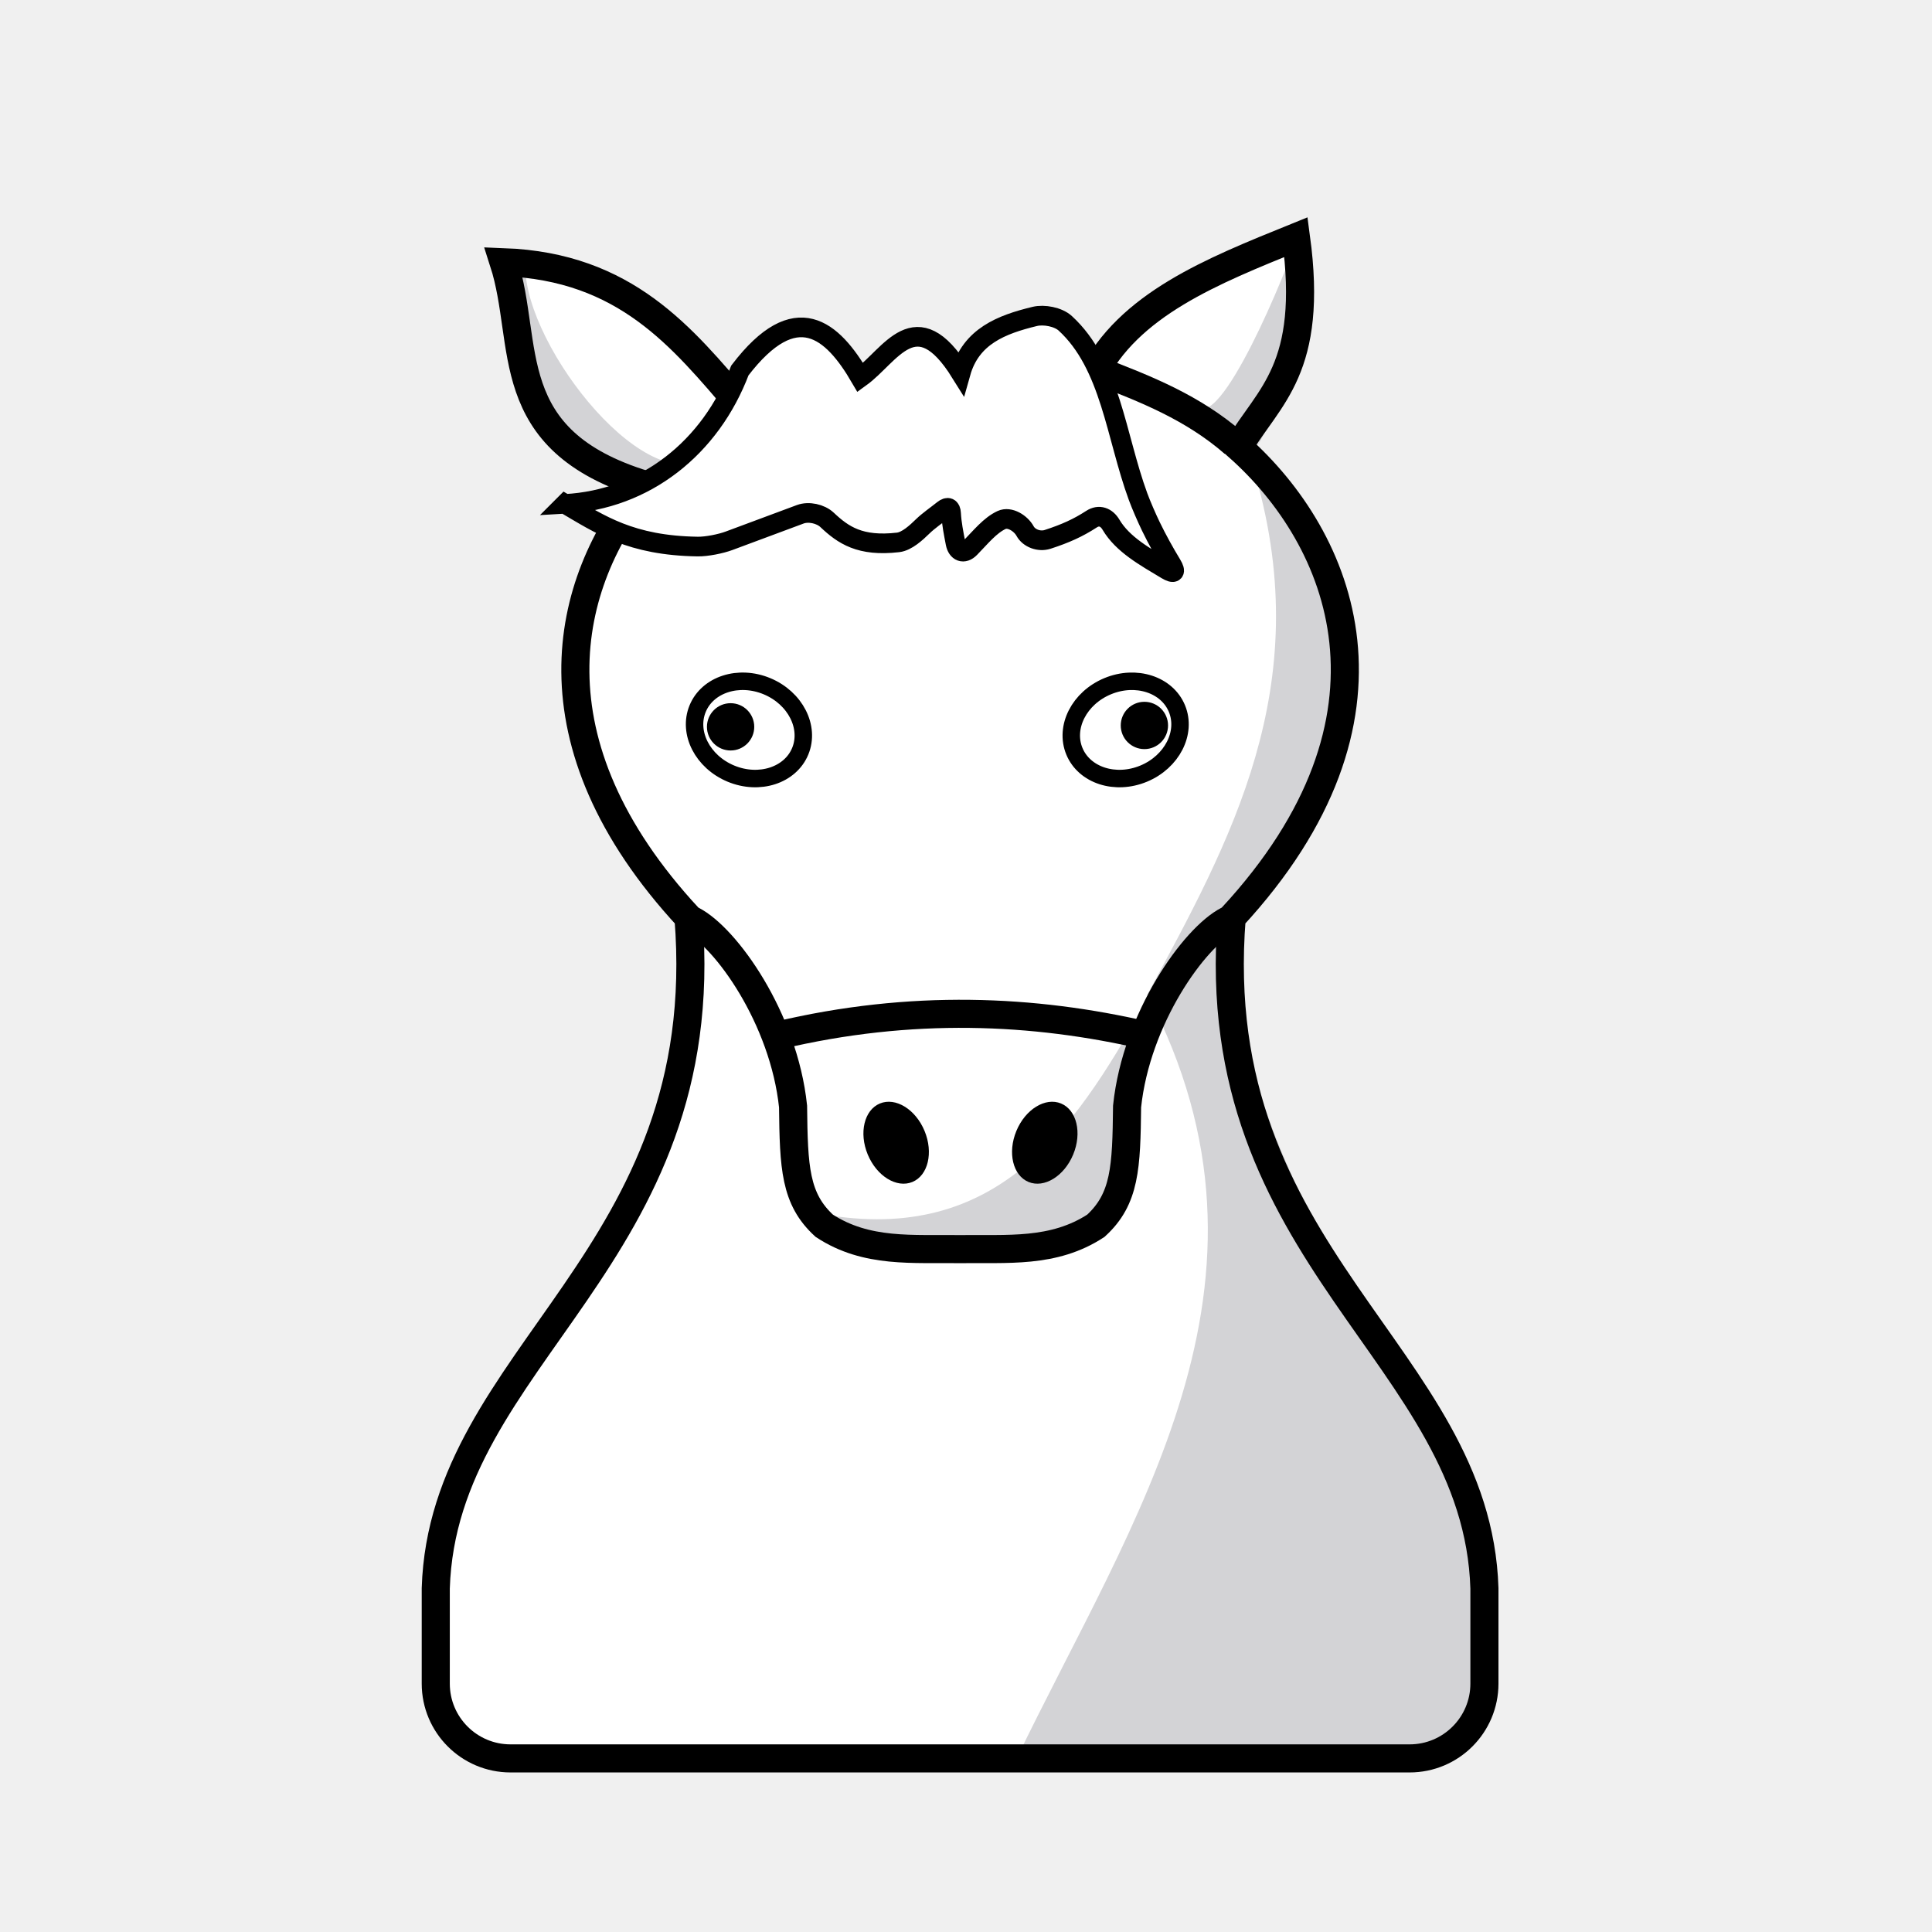
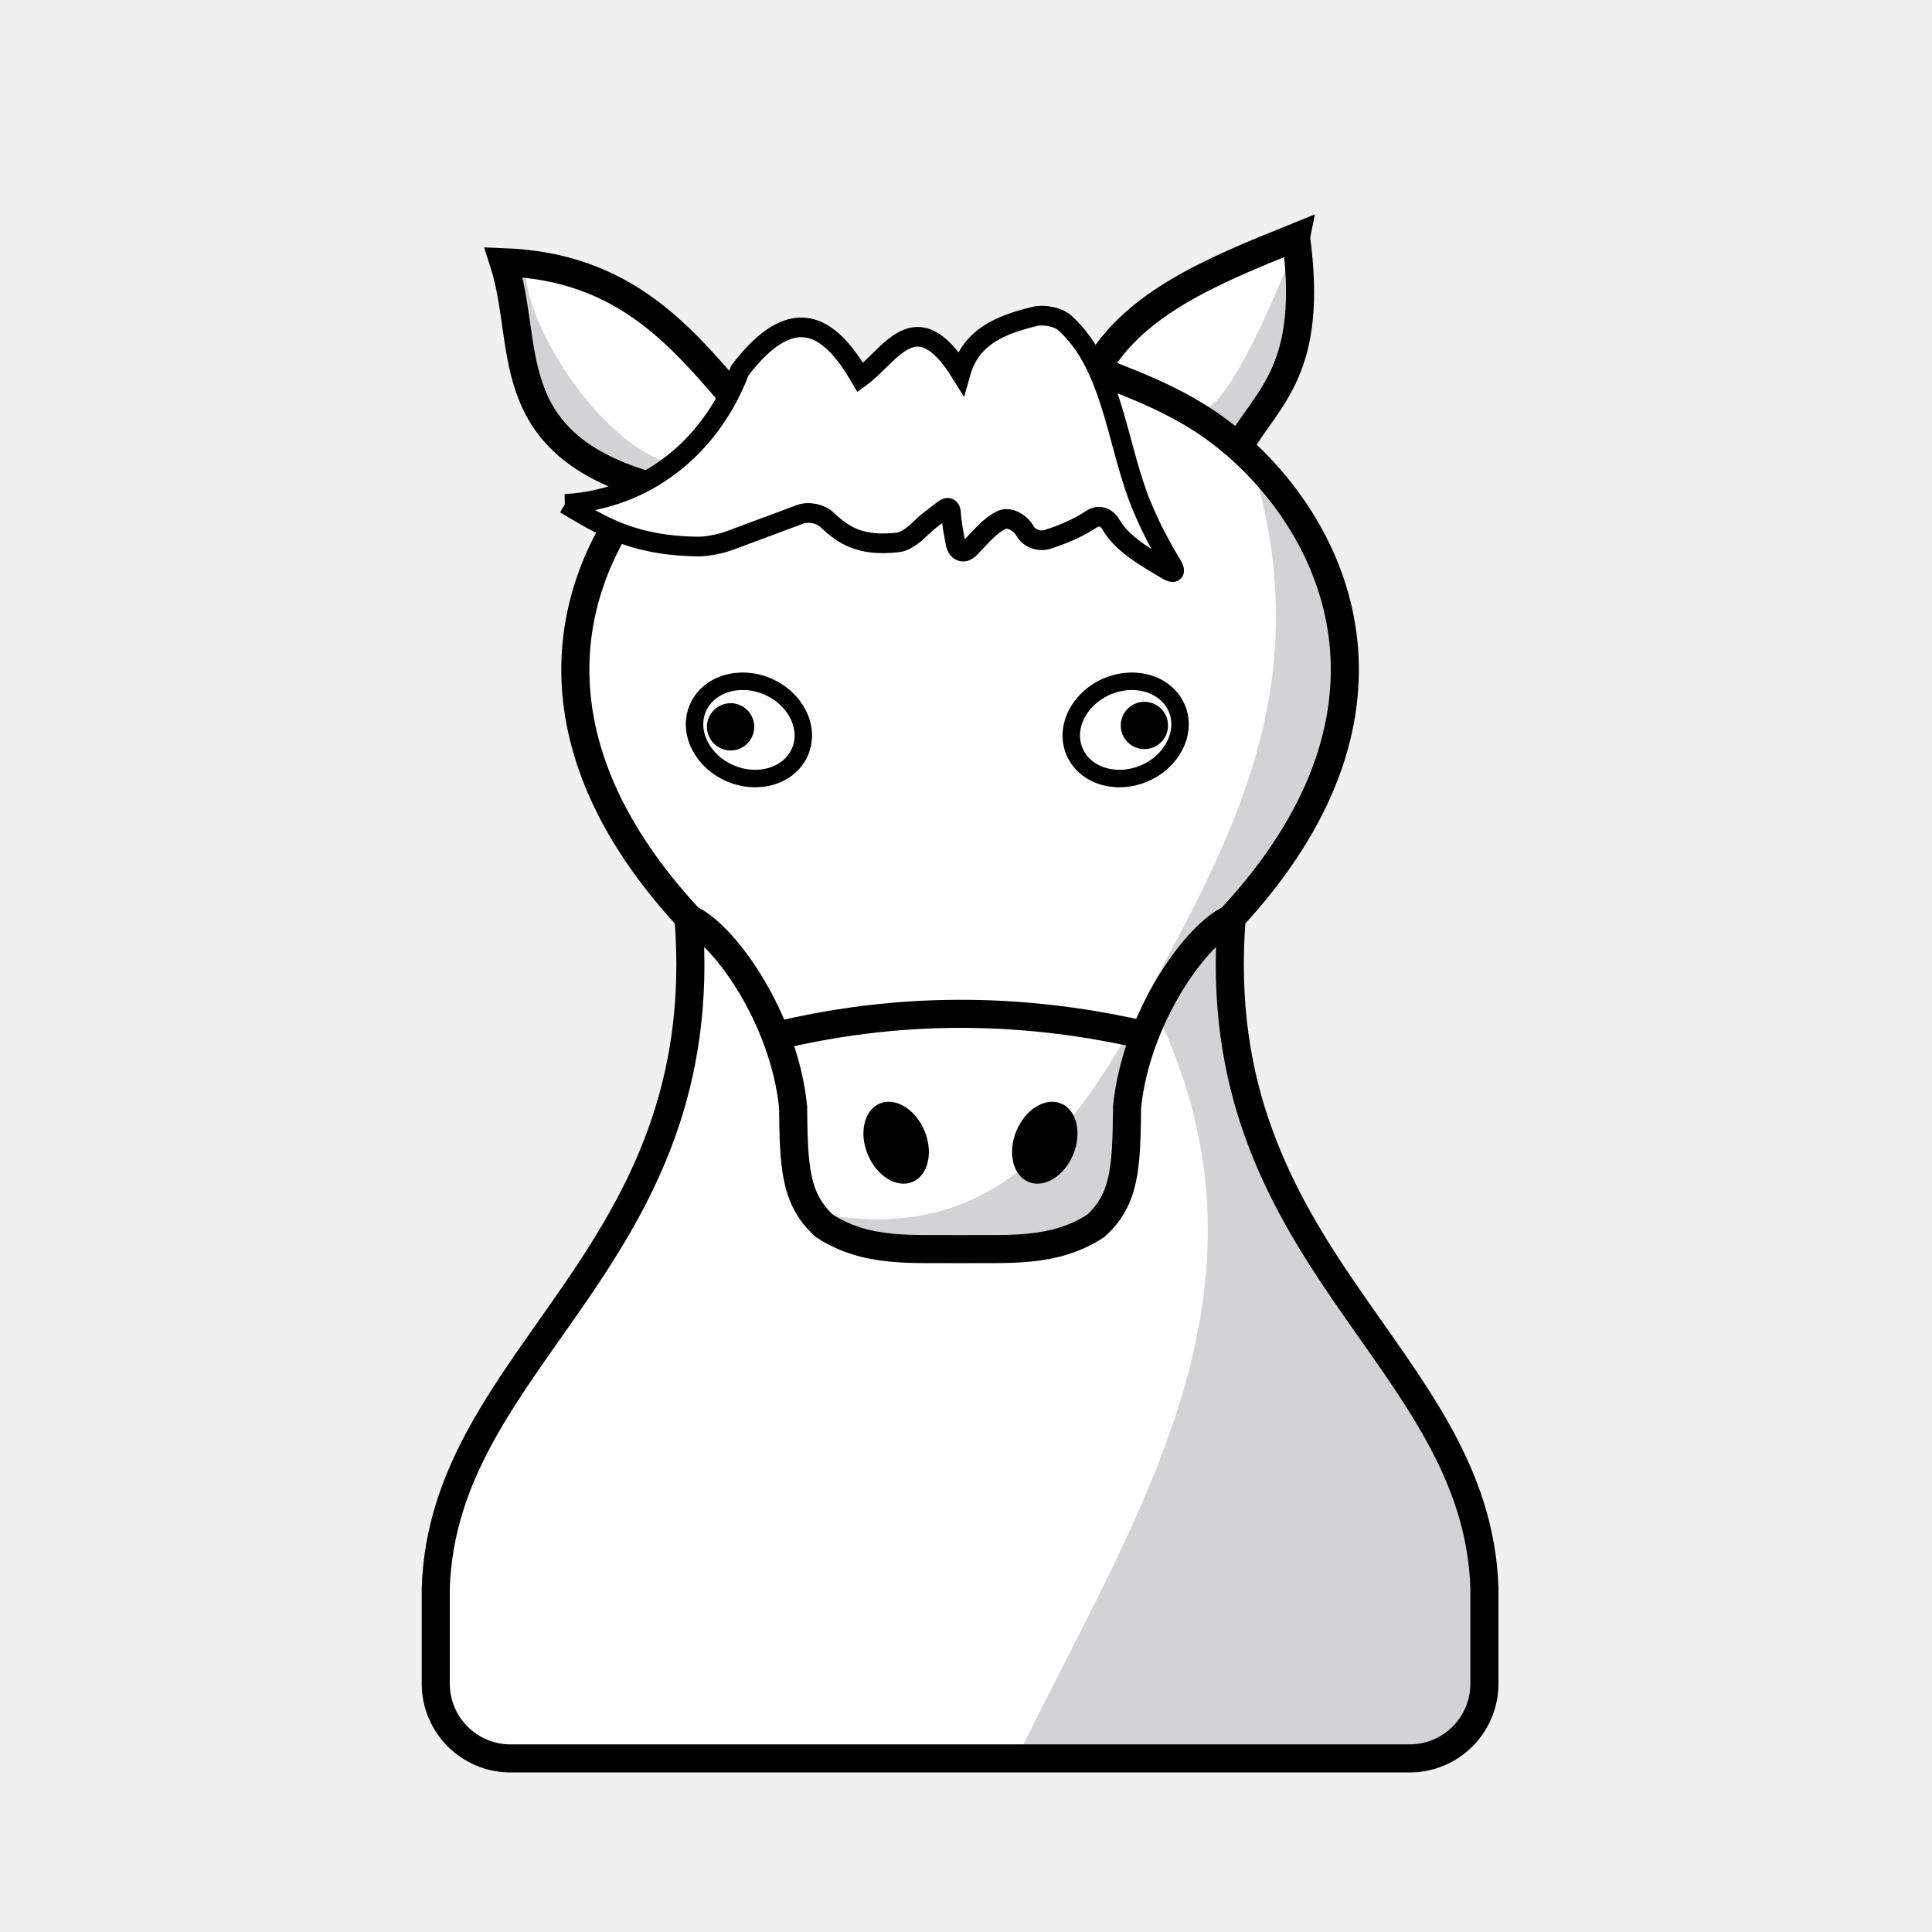
- <svg xmlns="http://www.w3.org/2000/svg" version="1.1" id="svg1" width="688" height="688" viewBox="0 0 688 688">
-   <defs id="defs1">
-     </defs>
+ <svg xmlns="http://www.w3.org/2000/svg" id="svg1" width="688" height="688" version="1.1" viewBox="0 0 688 688">
  <g id="g1">
-     <path id="path1" style="display:inline;fill:#ffffff;fill-opacity:1;stroke:none;stroke-width:10;stroke-dasharray:none;stroke-opacity:1" d="m 461.512,84.451 c -29.786,12.07 -59.78,23.972 -72.559,49.957 l 2.598,1.484 c -32.57,-3.642 -97.39,-2.834 -114.35,2.547 -4.287,1.36 -8.849,3.485 -13.471,5.973 -20.831,-24.31 -40.854,-49.429 -84.371,-51.053 9.408,29.205 -1.932,63.31 50.355,79.262 -28.906,34.989 -42.442,91.601 15.459,154.137 9.717,121.355 -87.423,155.638 -89.996,238.865 v 33.92 a 26.639,26.639 45 0 0 26.639,26.639 l 320.16,0 a 26.639,26.639 135 0 0 26.639,-26.639 v -33.92 c -2.573,-83.227 -99.711,-117.51 -89.994,-238.865 66.107,-71.399 39.095,-135.014 2.395,-167.592 10.853,-18.202 26.869,-27.804 20.496,-74.715 z" />
-     <path style="fill:#d3d3d6;fill-opacity:1;stroke:none;stroke-width:7;stroke-dasharray:none;stroke-opacity:1" d="m 447.237,169.796 c 21.322,75.02 -8.955,129.413 -38.657,184.366 53.921,103.143 -5.424,186.509 -46.984,272.981 l 161.172,-3.568 C 552.809,514.551 443.807,453.138 438.911,335.131 502.401,231.021 471.223,203.31 447.237,169.796 Z" id="path12" />
-     <path style="fill:#d3d3d6;fill-opacity:1;stroke:none;stroke-width:3;stroke-dasharray:none;stroke-opacity:0.5" d="m 427.477,145.506 c 10.235,3.149 34.655,-58.912 34.484,-61.399 -0.068,-0.992 -4.878,79.32 -18.924,76.958 z" id="path14" />
-     <path style="fill:#d3d3d6;fill-opacity:1;stroke:none;stroke-width:3;stroke-dasharray:none;stroke-opacity:0.5" d="m 251.057,163.298 c -22.714,13.794 -66.727,-43.736 -63.873,-71.065 -18.896,21.3 16.499,84.181 47.004,79.759 z" id="path15" />
+     <path id="path1" d="m461.51 84.451c-29.786 12.07-59.78 23.972-72.559 49.957l2.598 1.484c-32.57-3.642-97.39-2.834-114.35 2.547-4.287 1.36-8.849 3.485-13.471 5.973-20.831-24.31-40.854-49.429-84.371-51.053 9.408 29.205-1.932 63.31 50.355 79.262-28.906 34.989-42.442 91.601 15.459 154.14 9.717 121.36-87.423 155.64-89.996 238.87v33.92a26.639 26.639 45 0 0 26.639 26.639h320.16a26.639 26.639 135 0 0 26.639-26.639v-33.92c-2.574-83.227-99.711-117.51-89.994-238.87 66.107-71.399 39.095-135.01 2.394-167.59 10.853-18.202 26.869-27.804 20.496-74.715z" fill="#fff" />
+     <path id="path12" d="m447.24 169.8c21.322 75.02-8.955 129.41-38.657 184.37 53.921 103.14-5.424 186.51-46.984 272.98l161.17-3.568c30.041-109.02-78.961-170.44-83.857-288.44 63.49-104.11 32.312-131.82 8.326-165.34z" fill="#d3d3d6" />
+     <path id="path14" d="m427.48 145.51c10.235 3.149 34.655-58.912 34.484-61.399-0.068-0.992-4.878 79.32-18.924 76.958z" fill="#d3d3d6" />
+     <path id="path15" d="m251.06 163.3c-22.714 13.794-66.727-43.736-63.873-71.065-18.896 21.3 16.499 84.181 47.004 79.759z" fill="#d3d3d6" />
    <g id="g17">
-       <path style="fill:#d3d3d6;fill-opacity:1;stroke:none;stroke-width:3;stroke-dasharray:none;stroke-opacity:0.5" d="m 407.39,358.028 c -25.416,45.336 -53.473,86.711 -117.757,73.747 26.008,14.245 61.68,11.094 95.157,11.895 20.49,-27.251 16.185,-56.982 22.6,-85.641 z" id="path16" />
-       <ellipse style="fill:#000000;fill-opacity:1;stroke:none;stroke-width:8.681;stroke-dasharray:none" id="path8" cx="139.107" cy="498.081" rx="10.952" ry="15.124" transform="rotate(-22.5)" />
-       <ellipse style="fill:#000000;fill-opacity:1;stroke:none;stroke-width:8.681;stroke-dasharray:none" id="ellipse8" cx="-499.461" cy="233.577" rx="10.952" ry="15.124" transform="matrix(-0.9238795,-0.3826834,-0.3826834,0.9238795,0,0)" />
-       <path style="display:inline;fill:none;fill-opacity:1;stroke:#000000;stroke-width:10;stroke-linecap:butt;stroke-dasharray:none;stroke-opacity:1;paint-order:normal" d="m 244.515,327.705 c 11.924,6.088 32.585,34.8 35.9,66.304 0.243,21.703 0.664,32.925 11.108,42.49 15.103,9.884 31.54,8.068 48.768,8.326 m 94.971,-117.12 c -11.924,6.088 -32.585,34.8 -35.9,66.304 -0.243,21.703 -0.664,32.925 -11.108,42.49 -15.103,9.884 -31.54,8.068 -48.768,8.326" id="path5" transform="translate(2)" />
-       <path style="fill:none;fill-opacity:1;stroke:#000000;stroke-width:10;stroke-linecap:butt;stroke-dasharray:none;stroke-opacity:1" d="m 276.996,368.749 c 47.539,-11.302 91.169,-9.246 131.138,0" id="path18" />
+       <path id="path16" d="m407.39 358.03c-25.416 45.336-53.473 86.711-117.76 73.747 26.008 14.245 61.68 11.094 95.157 11.895 20.49-27.251 16.185-56.982 22.6-85.641z" fill="#d3d3d6" />
+       <ellipse id="path8" transform="rotate(-22.5)" cx="139.11" cy="498.08" rx="10.952" ry="15.124" />
+       <ellipse id="ellipse8" transform="matrix(-.92388 -.38268 -.38268 .92388 0 0)" cx="-499.46" cy="233.58" rx="10.952" ry="15.124" />
+       <path id="path5" transform="translate(2)" d="m244.52 327.71c11.924 6.088 32.585 34.8 35.9 66.304 0.243 21.703 0.664 32.925 11.108 42.49 15.103 9.884 31.54 8.068 48.768 8.326m94.971-117.12c-11.924 6.088-32.585 34.8-35.9 66.304-0.243 21.703-0.664 32.925-11.108 42.49-15.103 9.884-31.54 8.068-48.768 8.326" fill="none" stroke="#000" stroke-width="10" style="paint-order:normal" />
+       <path id="path18" d="m277 368.75c47.539-11.302 91.169-9.246 131.14 0" fill="none" stroke="#000" stroke-width="10" />
    </g>
-     <path style="fill:none;stroke:#000000;stroke-width:10;stroke-dasharray:none" d="m 390.938,131.964 c 17.26,6.613 33.839,13.181 48.462,25.875" id="path7" />
+     <path id="path7" d="m390.94 131.96c17.26 6.613 33.839 13.181 48.462 25.875" fill="none" stroke="#000" stroke-width="10" />
    <g id="g10">
-       <ellipse style="fill:none;fill-opacity:1;stroke:#000000;stroke-width:6.219;stroke-dasharray:none;stroke-opacity:1" id="path9" cx="271.369" cy="393.889" rx="19.778" ry="16.835" transform="matrix(0.923394,-0.3838536,0.3815156,0.9243624,0,0)" />
-       <circle style="fill:#000000;fill-opacity:1;stroke:none;stroke-width:14.159;stroke-dasharray:none;stroke-opacity:1" id="path10" cx="407.529" cy="258.339" r="8.421" />
+       <ellipse id="path9" transform="matrix(.92339 -.38385 .38152 .92436 0 0)" cx="271.37" cy="393.89" rx="19.778" ry="16.835" fill="none" stroke="#000" stroke-width="6.219" />
+       <circle id="path10" cx="407.53" cy="258.34" r="8.421" />
    </g>
-     <g id="g11" transform="translate(-134.1516)">
-       <ellipse style="fill:none;fill-opacity:1;stroke:#000000;stroke-width:6.219;stroke-dasharray:none;stroke-opacity:1" id="ellipse10" cx="-469.705" cy="86.148" rx="19.778" ry="16.835" transform="matrix(-0.923394,-0.3838536,-0.3815156,0.9243624,0,0)" />
-       <circle style="fill:#000000;fill-opacity:1;stroke:none;stroke-width:14.159;stroke-dasharray:none;stroke-opacity:1" id="circle10" cx="-394.323" cy="258.834" r="8.421" transform="scale(-1,1)" />
+     <g id="g11" transform="translate(-134.15)">
+       <ellipse id="ellipse10" transform="matrix(-.92339 -.38385 -.38152 .92436 0 0)" cx="-469.7" cy="86.148" rx="19.778" ry="16.835" fill="none" stroke="#000" stroke-width="6.219" />
+       <circle id="circle10" transform="scale(-1,1)" cx="-394.32" cy="258.83" r="8.421" />
    </g>
-     <path id="path11" style="display:inline;fill:none;fill-opacity:1;stroke:#000000;stroke-width:10;stroke-dasharray:none;stroke-opacity:1" d="m 461.512,84.451 c -29.786,12.07 -59.78,23.972 -72.559,49.957 l 2.598,1.484 c -32.57,-3.642 -97.39,-2.834 -114.35,2.547 -4.287,1.36 -8.849,3.485 -13.471,5.973 -20.831,-24.31 -40.854,-49.429 -84.371,-51.053 9.408,29.205 -1.932,63.31 50.355,79.262 -28.906,34.989 -42.442,91.601 15.459,154.137 9.717,121.355 -87.423,155.638 -89.996,238.865 v 33.92 a 26.639,26.639 45 0 0 26.639,26.639 l 320.16,0 a 26.639,26.639 135 0 0 26.639,-26.639 v -33.92 c -2.573,-83.227 -99.711,-117.51 -89.994,-238.865 66.107,-71.399 39.095,-135.014 2.395,-167.592 10.853,-18.202 26.869,-27.804 20.496,-74.715 z" />
-     <path style="fill:#ffffff;fill-opacity:1;stroke:#000000;stroke-width:7;stroke-linecap:butt;stroke-dasharray:none;stroke-opacity:1;paint-order:normal" d="m 192.606,182.934 c 12.483,7.326 23.334,14.827 47.223,15.187 3.183,0.048 8.184,-0.948 11.168,-2.058 l 25.359,-9.436 c 2.984,-1.11 7.232,-0.188 9.549,1.997 5.717,5.392 11.73,9.582 25.287,8.014 3.162,-0.366 6.513,-3.508 8.763,-5.7 2.079,-2.026 4.852,-3.904 7.365,-5.917 1.59,-1.273 2.635,-0.783 2.741,1.251 0.188,3.613 0.931,7.231 1.578,10.613 0.599,3.126 2.922,4.057 5.147,1.782 3.906,-3.994 7.143,-8.101 11.284,-10.015 2.861,-1.322 6.835,1.176 8.355,3.974 1.383,2.544 4.992,3.915 8.02,2.932 6.367,-2.068 10.882,-4.118 15.633,-7.202 2.671,-1.733 5.316,-0.75 6.931,1.983 4.18,7.074 12.167,11.43 19.811,16.03 2.728,1.642 3.478,0.895 1.828,-1.828 -2.622,-4.328 -5.141,-8.869 -7.448,-13.618 -1.391,-2.864 -3.456,-7.6 -4.553,-10.589 -7.896,-21.513 -9.772,-46.921 -25.93,-61.716 -2.512,-2.3 -7.557,-3.248 -10.87,-2.445 -11.904,2.884 -22.712,7.108 -26.361,20.082 -16.025,-25.744 -24.956,-6.08 -35.746,1.682 -9.918,-16.988 -22.917,-28.692 -42.895,-2.523 -10.403,27.58 -33.789,46.003 -62.24,47.521 z" id="path3" transform="translate(8.623591,-3.486826)" />
+     <path id="path11" d="m461.51 84.451c-29.786 12.07-59.78 23.972-72.559 49.957l2.598 1.484c-32.57-3.642-97.39-2.834-114.35 2.547-4.287 1.36-8.849 3.485-13.471 5.973-20.831-24.31-40.854-49.429-84.371-51.053 9.408 29.205-1.932 63.31 50.355 79.262-28.906 34.989-42.442 91.601 15.459 154.14 9.717 121.36-87.423 155.64-89.996 238.87v33.92a26.639 26.639 45 0 0 26.639 26.639h320.16a26.639 26.639 135 0 0 26.639-26.639v-33.92c-2.574-83.227-99.711-117.51-89.994-238.87 66.107-71.399 39.095-135.01 2.394-167.59 10.853-18.202 26.869-27.804 20.496-74.715z" fill="none" stroke="#000" stroke-width="10" />
+     <path id="path3" transform="translate(8.6236 -3.4868)" d="m192.61 182.93c12.483 7.326 23.334 14.827 47.223 15.187 3.183 0.048 8.184-0.948 11.168-2.058l25.359-9.436c2.984-1.111 7.232-0.188 9.549 1.997 5.717 5.392 11.73 9.582 25.287 8.014 3.162-0.366 6.513-3.508 8.763-5.7 2.079-2.026 4.852-3.905 7.365-5.917 1.59-1.273 2.635-0.783 2.741 1.251 0.188 3.613 0.931 7.231 1.578 10.613 0.599 3.126 2.922 4.057 5.147 1.782 3.906-3.994 7.143-8.101 11.284-10.015 2.861-1.323 6.835 1.176 8.355 3.974 1.383 2.544 4.992 3.916 8.02 2.932 6.367-2.068 10.882-4.118 15.633-7.202 2.671-1.733 5.316-0.75 6.931 1.982 4.18 7.074 12.167 11.43 19.811 16.03 2.728 1.641 3.478 0.895 1.828-1.828-2.622-4.328-5.141-8.869-7.448-13.618-1.391-2.864-3.456-7.6-4.553-10.589-7.896-21.513-9.772-46.921-25.93-61.716-2.512-2.3-7.557-3.248-10.87-2.445-11.904 2.884-22.712 7.108-26.361 20.082-16.025-25.744-24.956-6.08-35.746 1.682-9.918-16.988-22.917-28.692-42.895-2.523-10.403 27.58-33.789 46.003-62.24 47.521z" fill="#fff" stroke="#000" stroke-width="7" style="paint-order:normal" />
  </g>
</svg>
